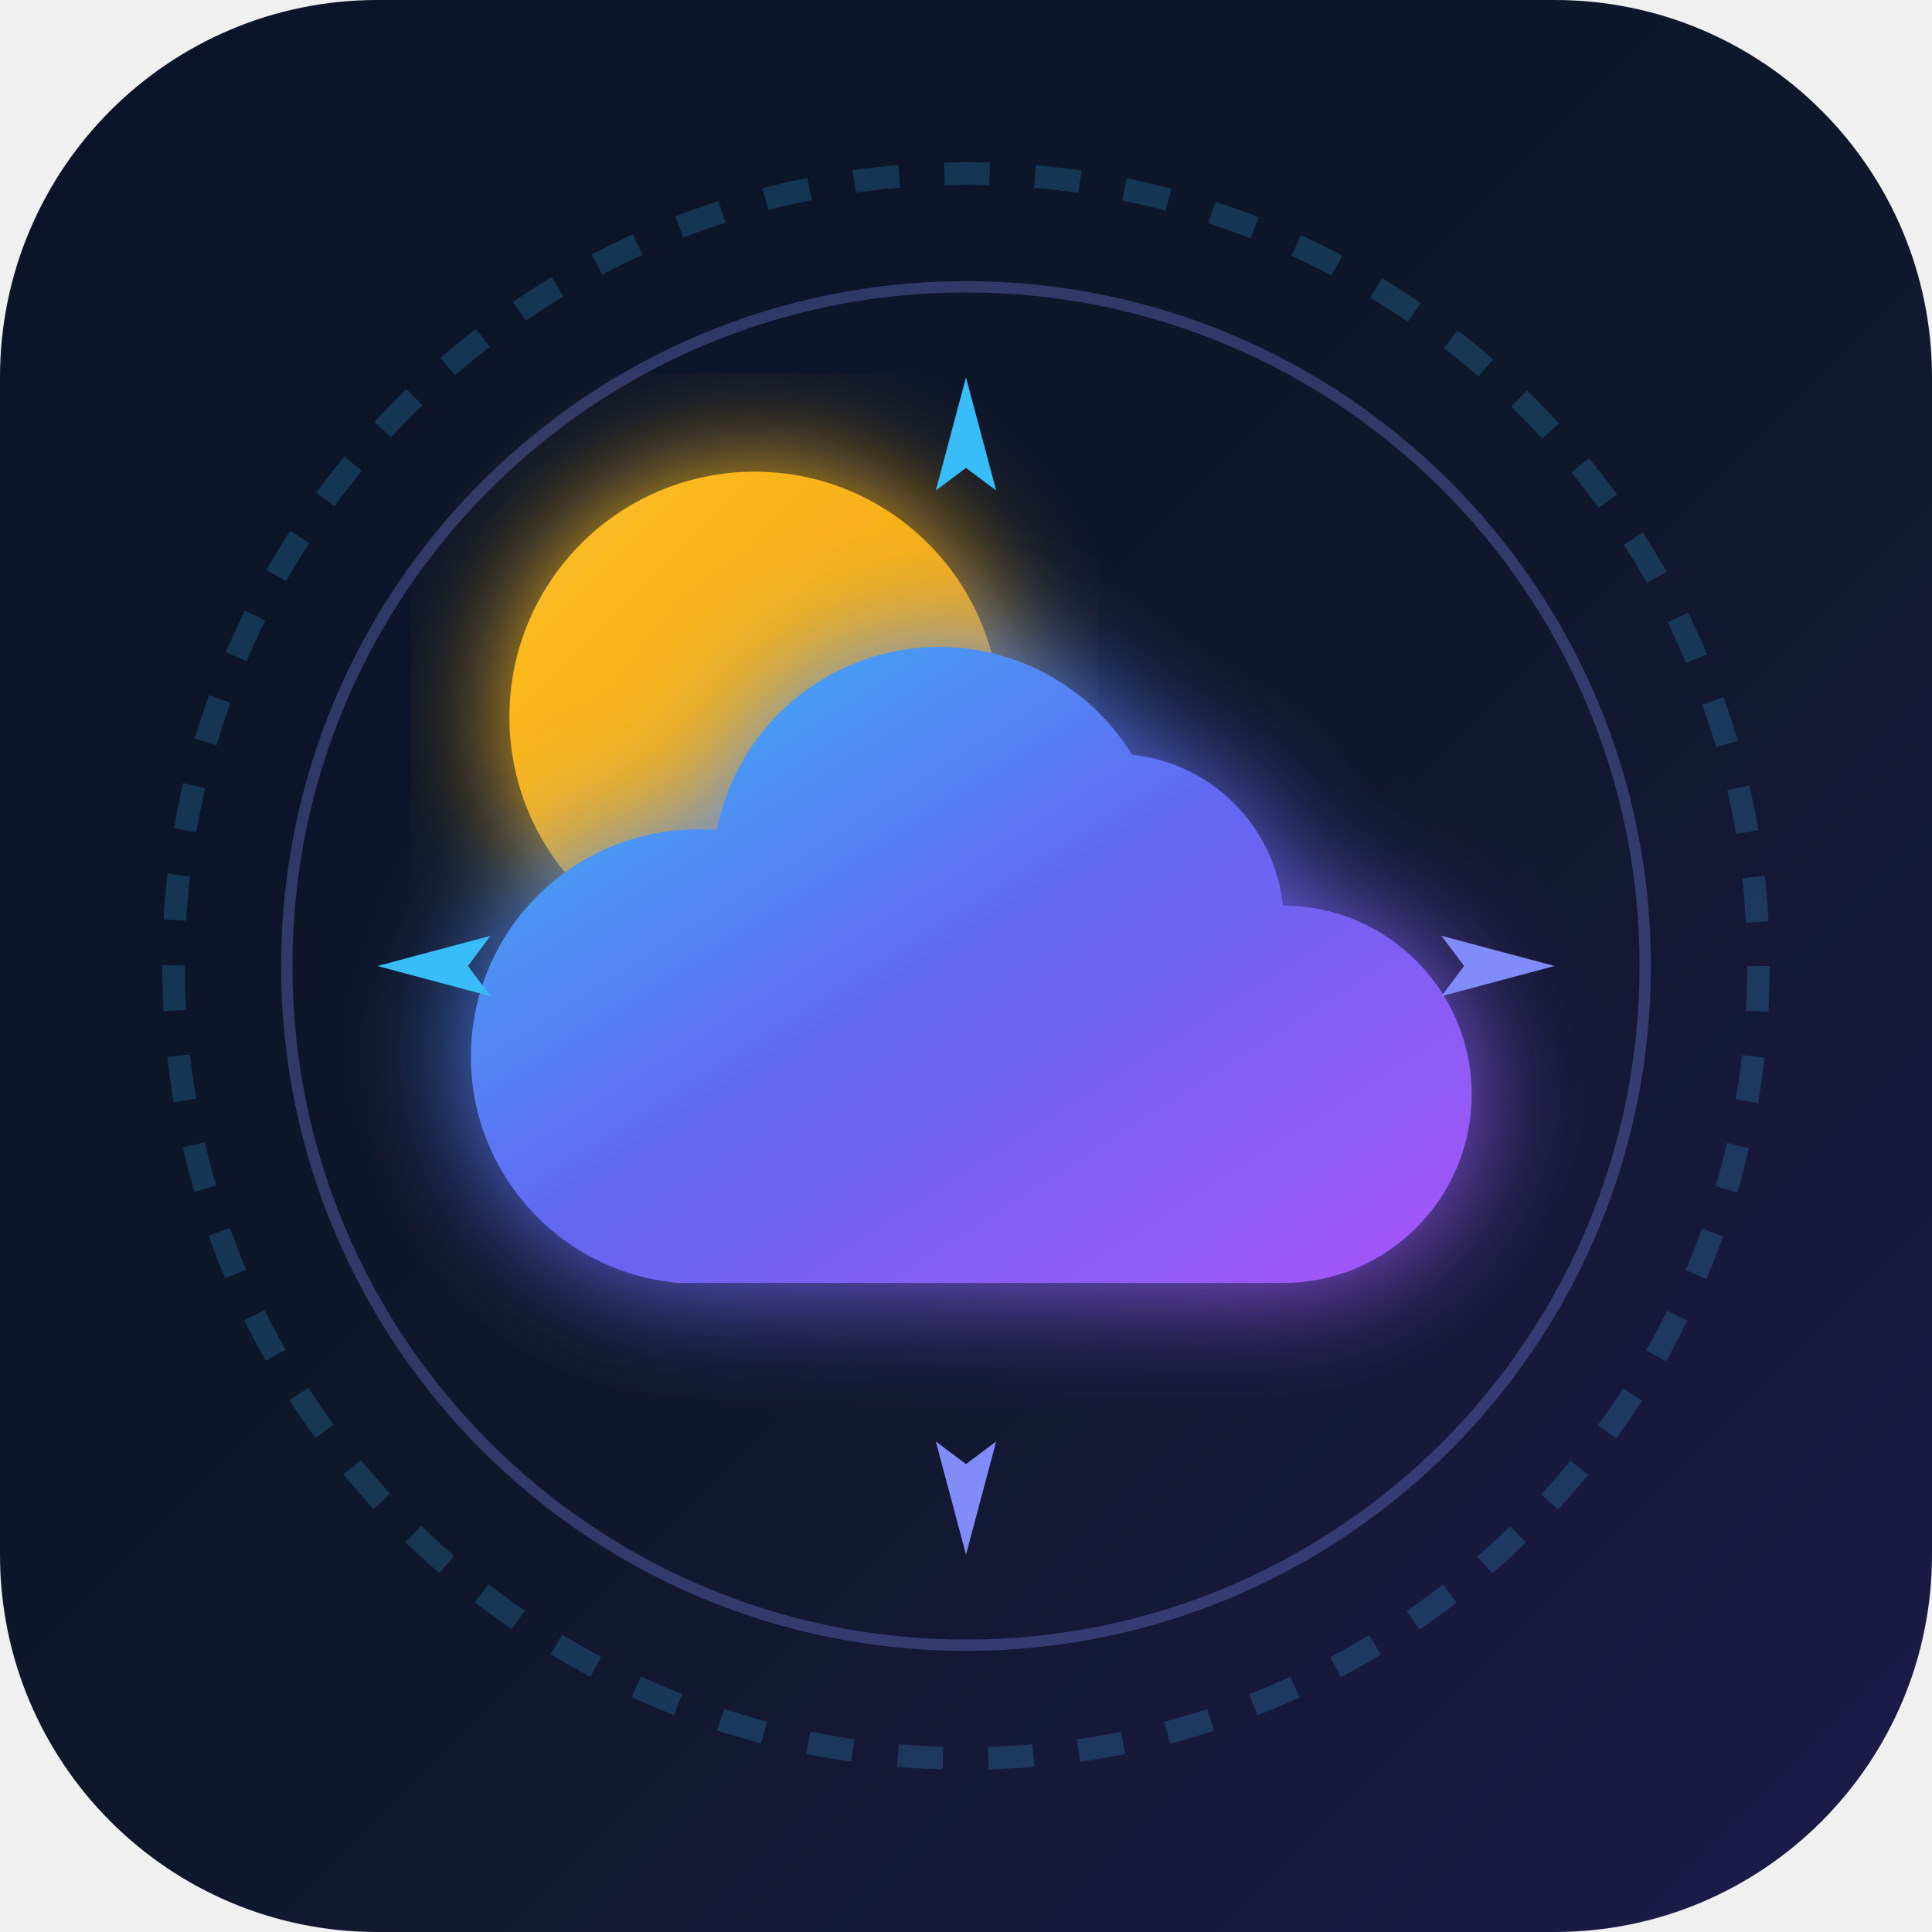
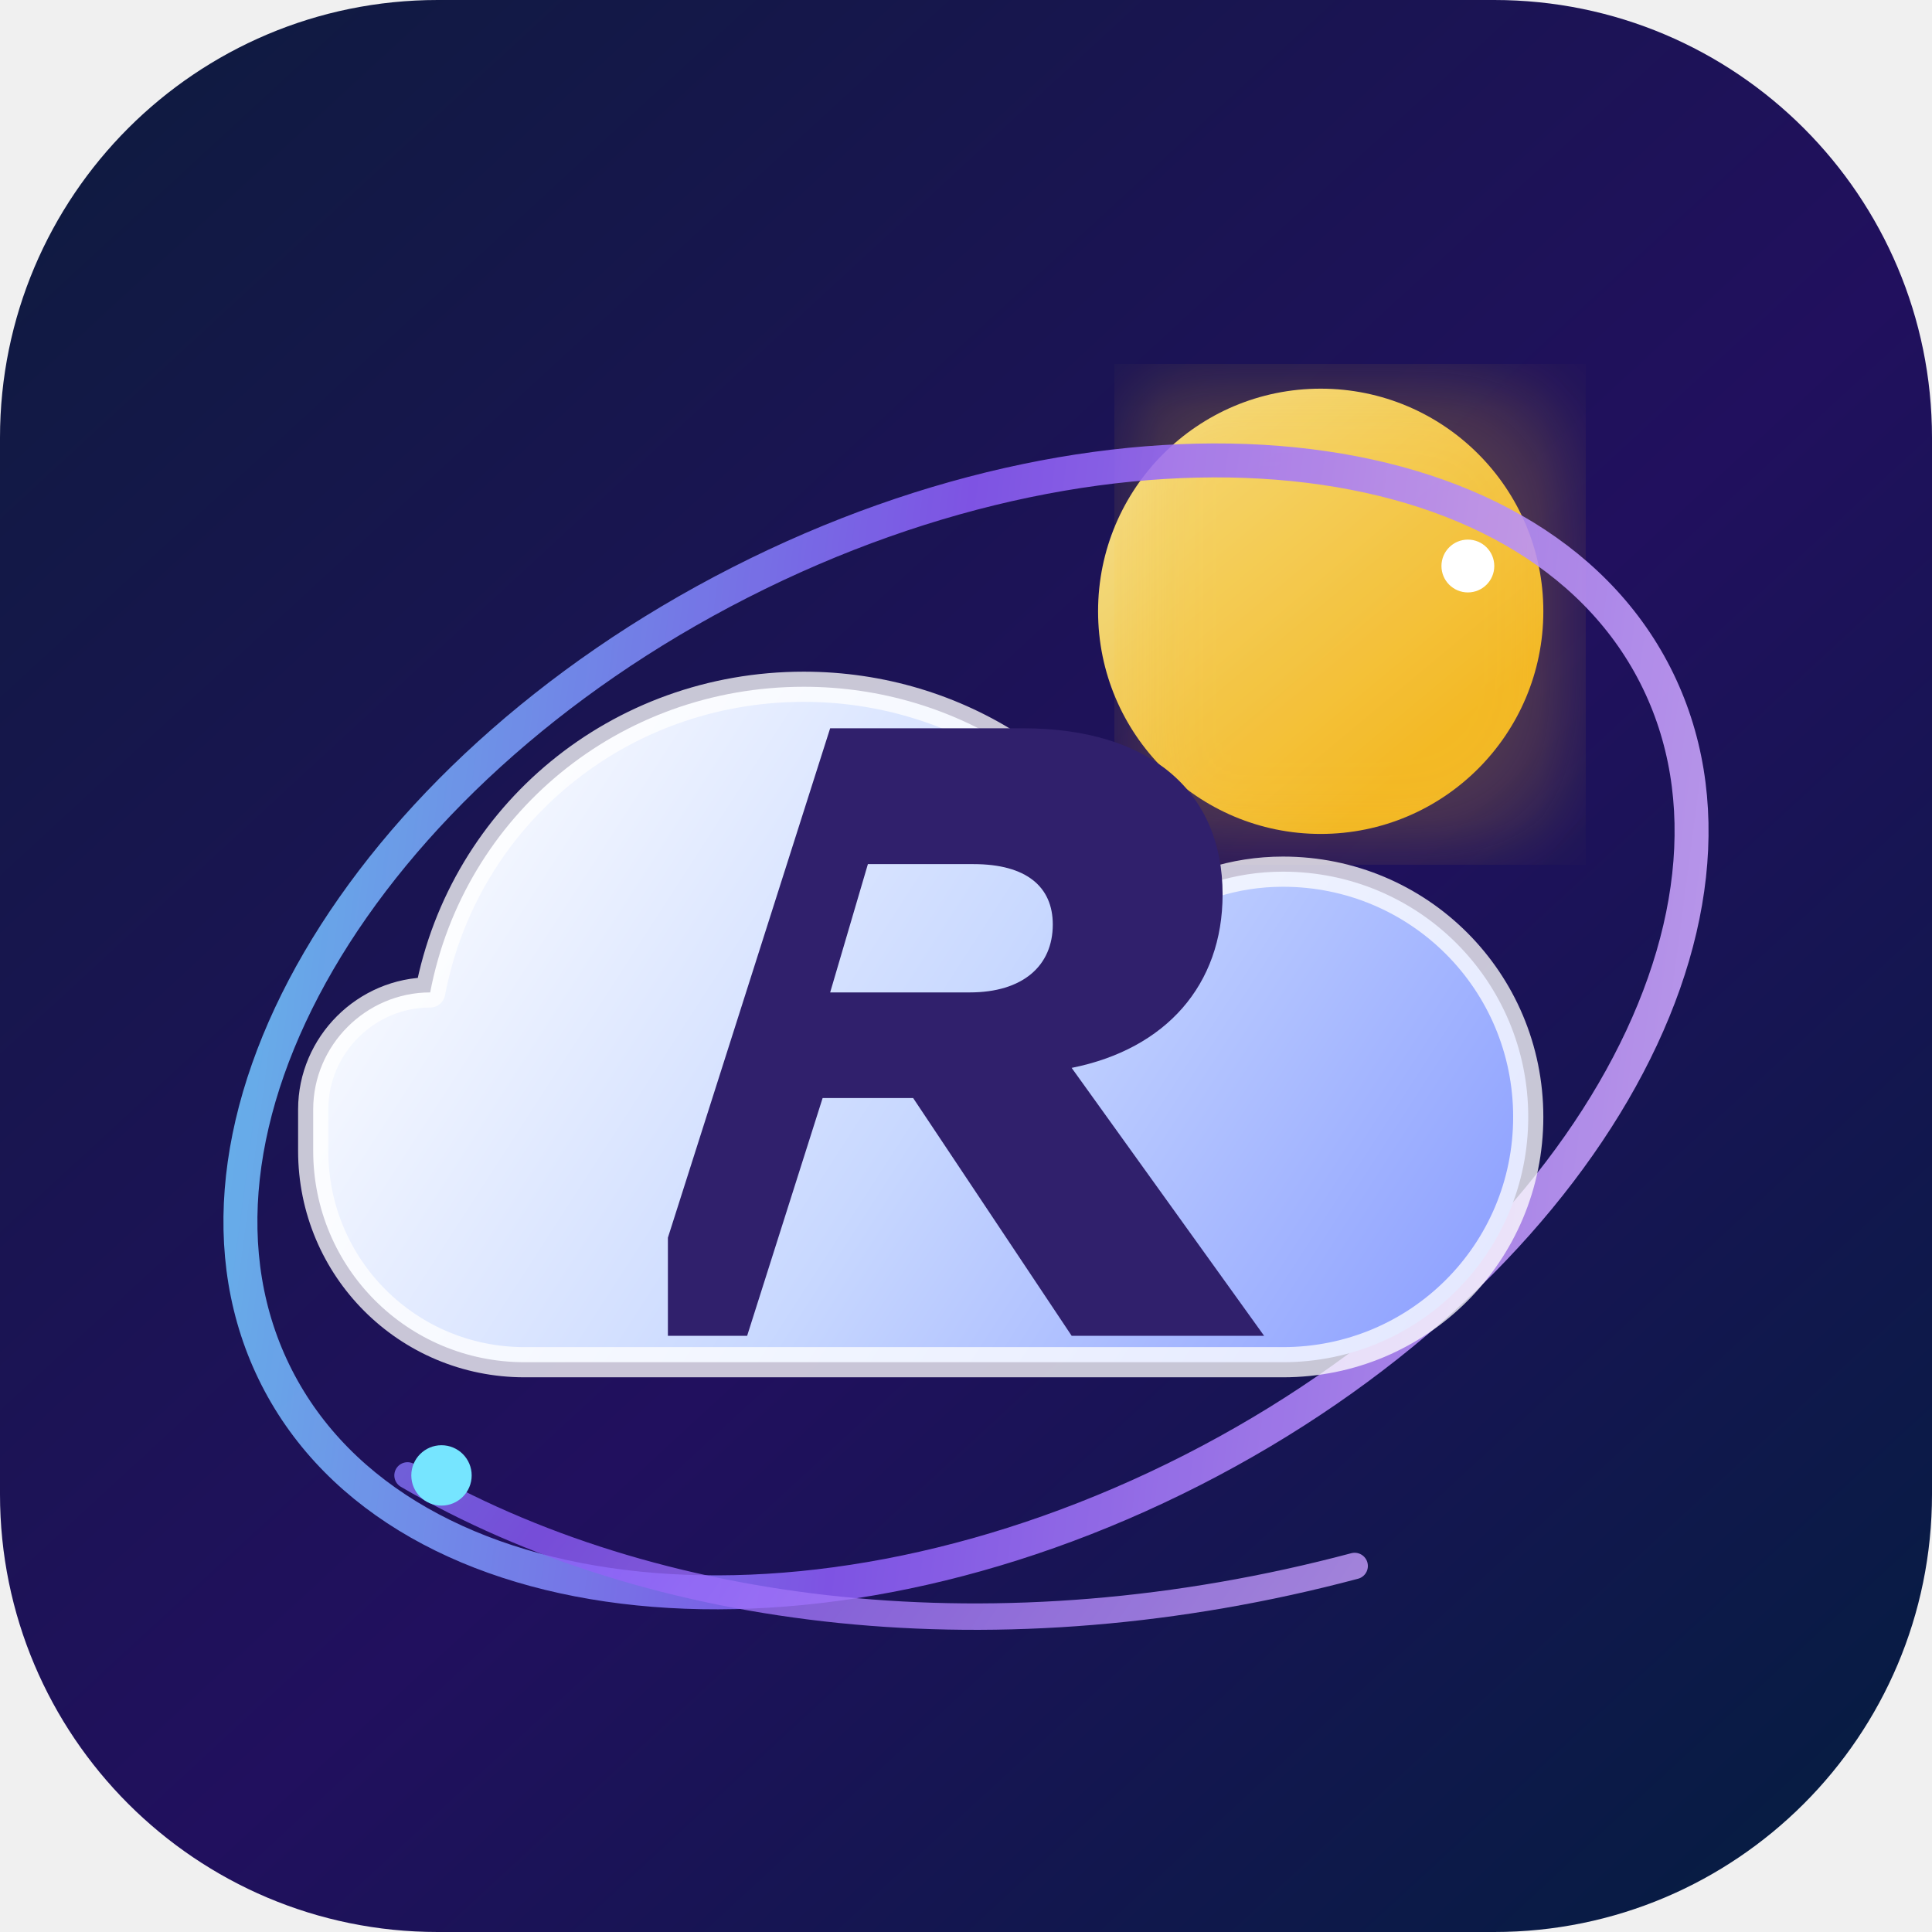
- <svg xmlns="http://www.w3.org/2000/svg" viewBox="0 0 512 512" width="100%" height="100%">
+ <svg xmlns="http://www.w3.org/2000/svg" viewBox="0 0 512 512">
  <defs>
-     <linearGradient id="bgGrad" x1="0%" y1="0%" x2="100%" y2="100%">
-       <stop offset="0%" stop-color="#0b1329" />
-       <stop offset="50%" stop-color="#0f172a" />
-       <stop offset="100%" stop-color="#1e1b4b" />
+     <linearGradient id="bg" x1="42" y1="28" x2="470" y2="492" gradientUnits="userSpaceOnUse">
+       <stop stop-color="#101A42" />
+       <stop offset=".55" stop-color="#21105E" />
+       <stop offset="1" stop-color="#071C43" />
    </linearGradient>
-     <linearGradient id="sunGrad" x1="0%" y1="0%" x2="100%" y2="100%">
-       <stop offset="0%" stop-color="#fbbf24" />
-       <stop offset="100%" stop-color="#f59e0b" />
+     <linearGradient id="orbit" x1="62" y1="120" x2="455" y2="390" gradientUnits="userSpaceOnUse">
+       <stop stop-color="#68E3FF" />
+       <stop offset=".48" stop-color="#8B5CF6" />
+       <stop offset="1" stop-color="#D8B4FE" />
    </linearGradient>
-     <linearGradient id="cloudGrad" x1="0%" y1="0%" x2="100%" y2="100%">
-       <stop offset="0%" stop-color="#38bdf8" />
-       <stop offset="50%" stop-color="#6366f1" />
-       <stop offset="100%" stop-color="#a855f7" />
+     <linearGradient id="cloud" x1="125" y1="202" x2="385" y2="370" gradientUnits="userSpaceOnUse">
+       <stop stop-color="#F8FAFF" />
+       <stop offset=".48" stop-color="#C8D8FF" />
+       <stop offset="1" stop-color="#8B9EFF" />
    </linearGradient>
-     <filter id="glow" x="-20%" y="-20%" width="140%" height="140%">
-       <feGaussianBlur stdDeviation="16" result="blur" />
-       <feComposite in="SourceGraphic" in2="blur" operator="over" />
+     <linearGradient id="sun" x1="300" y1="82" x2="390" y2="190" gradientUnits="userSpaceOnUse">
+       <stop stop-color="#FFF2A6" />
+       <stop offset="1" stop-color="#FBBF24" />
+     </linearGradient>
+     <filter id="softGlow" x="15%" y="8%" width="80%" height="85%">
+       <feGaussianBlur stdDeviation="13" />
    </filter>
  </defs>
-   <rect width="512" height="512" rx="100" fill="url(#bgGrad)" />
-   <circle cx="256" cy="256" r="210" fill="none" stroke="#38bdf8" stroke-opacity="0.2" stroke-width="6" stroke-dasharray="12 12" />
-   <circle cx="256" cy="256" r="180" fill="none" stroke="#818cf8" stroke-opacity="0.3" stroke-width="3" />
-   <circle cx="200" cy="190" r="65" fill="url(#sunGrad)" filter="url(#glow)" />
-   <path d="M 180 340             L 340 340             A 50 50 0 0 0 340 240             A 45 45 0 0 0 300 200             A 60 60 0 0 0 190 220             A 50 50 0 0 0 180 340 Z" fill="url(#cloudGrad)" filter="url(#glow)" />
-   <polygon points="256,100 264,130 256,124 248,130" fill="#38bdf8" />
-   <polygon points="256,412 264,382 256,388 248,382" fill="#818cf8" />
-   <polygon points="100,256 130,264 124,256 130,248" fill="#38bdf8" />
-   <polygon points="412,256 382,264 388,256 382,248" fill="#818cf8" />
+   <rect width="512" height="512" rx="116" fill="url(#bg)" />
+   <circle cx="350" cy="162" r="59" fill="url(#sun)" opacity=".95" />
+   <circle cx="350" cy="162" r="78" fill="#FBBF24" opacity=".22" filter="url(#softGlow)" />
+   <ellipse cx="256" cy="272" rx="205" ry="132" fill="none" stroke="url(#orbit)" stroke-width="9" opacity=".88" transform="rotate(-27 256 272)" />
+   <path d="M83 294c0-17 14-31 31-31 9-47 50-81 99-81 41 0 77 24 92 60 10-7 22-11 35-11 36 0 65 29 65 65s-29 65-65 65H139c-31 0-56-25-56-56v-11Z" fill="url(#cloud)" stroke="#FFFFFF" stroke-opacity=".76" stroke-width="8" stroke-linejoin="round" />
+   <path d="M177 328l43-135h51c34 0 53 17 53 44 0 24-15 41-40 46l51 71h-51l-42-63h-24l-20 63h-21Zm53-99-10 34h37c14 0 22-7 22-18 0-10-7-16-21-16h-28Z" fill="#30206C" />
+   <path d="M108 391c65 38 157 49 251 24" fill="none" stroke="url(#orbit)" stroke-width="7" stroke-linecap="round" opacity=".8" />
+   <circle cx="117" cy="391" r="8" fill="#76E5FF" />
+   <circle cx="389" cy="150" r="7" fill="#FFFFFF" />
</svg>
